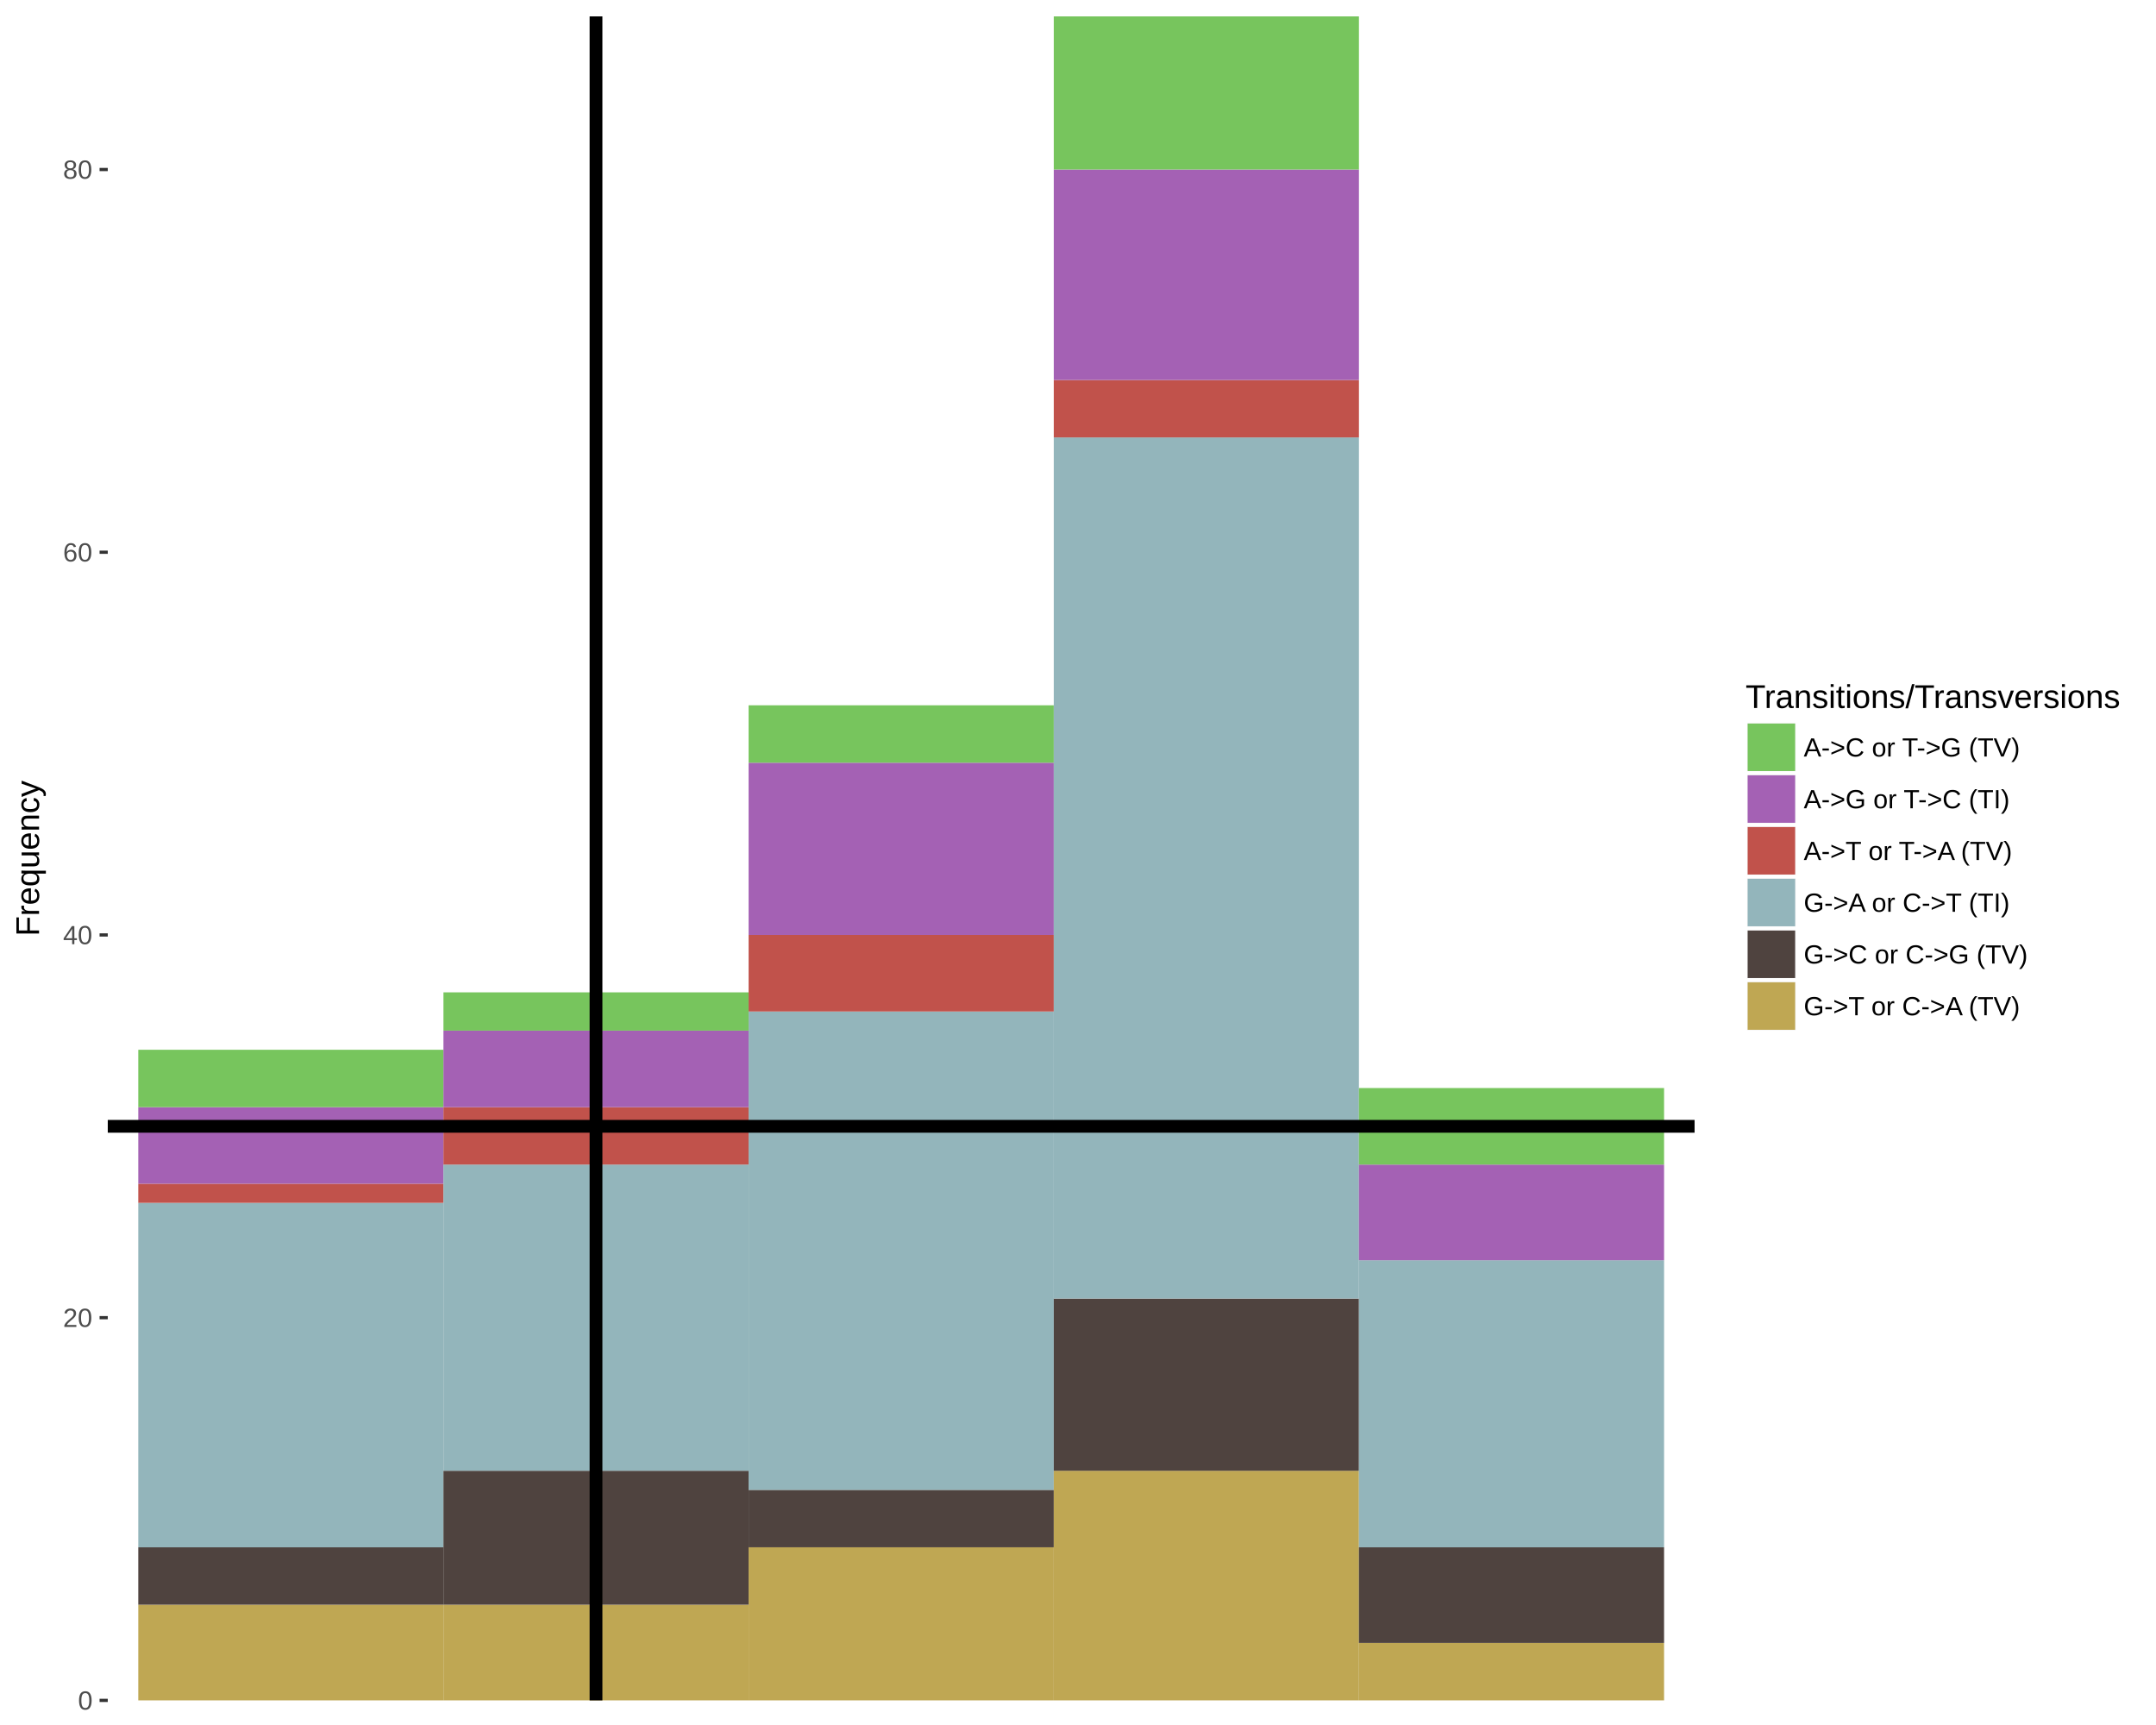
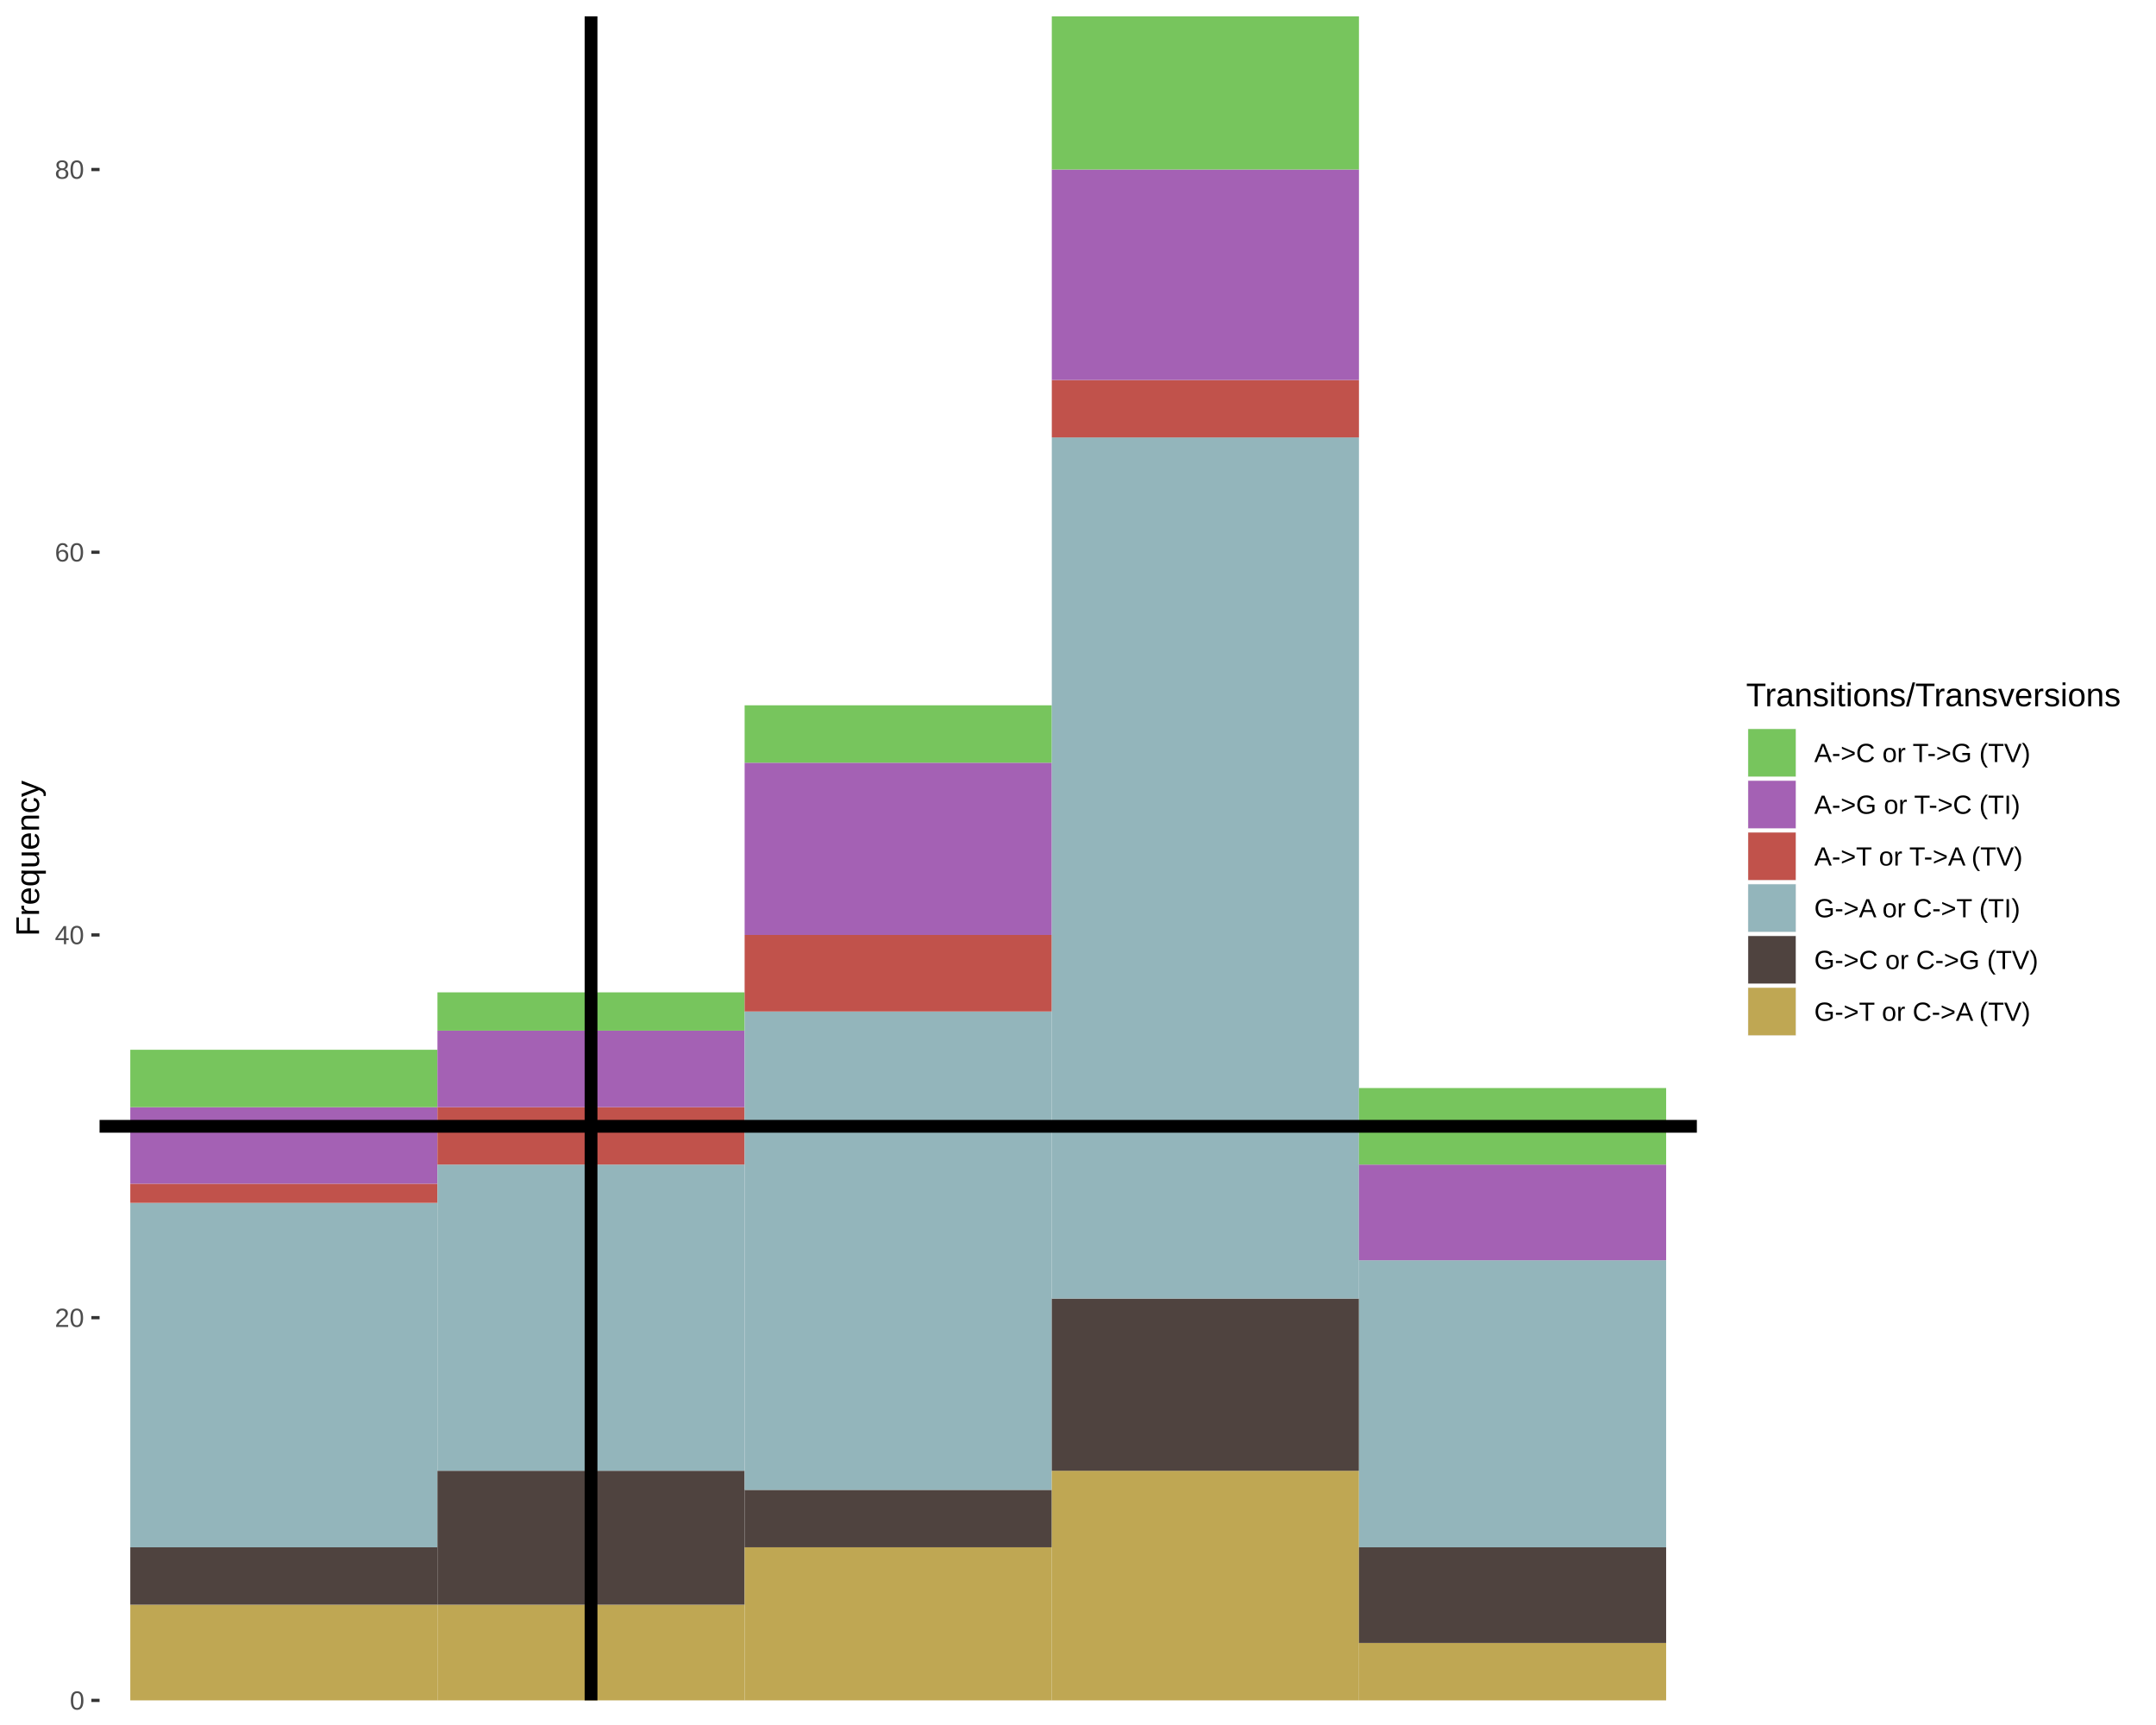
<svg xmlns="http://www.w3.org/2000/svg" viewBox="0 0 720.00 576.00">
  <defs>
    <style type="text/css">
    line, polyline, path, rect, circle {
      fill: none;
      stroke: #000000;
      stroke-linecap: round;
      stroke-linejoin: round;
      stroke-miterlimit: 10.00;
    }
  </style>
  </defs>
  <rect width="100%" height="100%" style="stroke: none; fill: #FFFFFF;" />
  <rect x="0.00" y="0.00" width="720.00" height="576.00" style="stroke-width: 1.07; stroke: #FFFFFF; fill: #FFFFFF;" />
  <defs>
-     <clipPath id="cpMzUuOTg5fDU2NS45MTN8NTY3Ljc4MXw1LjQ3OTQ1">
-       <rect x="35.99" y="5.48" width="529.92" height="562.30" />
+     <clipPath id="cpMzMuMjQ5M3w1NjYuNjcyfDU2Ny43ODF8NS40Nzk0NQ==">
+       <rect x="33.25" y="5.48" width="533.42" height="562.30" />
    </clipPath>
  </defs>
-   <polyline points="35.99,503.88 565.91,503.88 " style="stroke-width: 0.53; stroke: #FFFFFF; stroke-linecap: butt;" clip-path="url(#cpMzUuOTg5fDU2NS45MTN8NTY3Ljc4MXw1LjQ3OTQ1)" />
-   <polyline points="35.99,376.09 565.91,376.09 " style="stroke-width: 0.53; stroke: #FFFFFF; stroke-linecap: butt;" clip-path="url(#cpMzUuOTg5fDU2NS45MTN8NTY3Ljc4MXw1LjQ3OTQ1)" />
-   <polyline points="35.99,248.29 565.91,248.29 " style="stroke-width: 0.53; stroke: #FFFFFF; stroke-linecap: butt;" clip-path="url(#cpMzUuOTg5fDU2NS45MTN8NTY3Ljc4MXw1LjQ3OTQ1)" />
-   <polyline points="35.99,120.50 565.91,120.50 " style="stroke-width: 0.53; stroke: #FFFFFF; stroke-linecap: butt;" clip-path="url(#cpMzUuOTg5fDU2NS45MTN8NTY3Ljc4MXw1LjQ3OTQ1)" />
-   <polyline points="35.99,567.78 565.91,567.78 " style="stroke-width: 1.07; stroke: #FFFFFF; stroke-linecap: butt;" clip-path="url(#cpMzUuOTg5fDU2NS45MTN8NTY3Ljc4MXw1LjQ3OTQ1)" />
-   <polyline points="35.99,439.99 565.91,439.99 " style="stroke-width: 1.07; stroke: #FFFFFF; stroke-linecap: butt;" clip-path="url(#cpMzUuOTg5fDU2NS45MTN8NTY3Ljc4MXw1LjQ3OTQ1)" />
-   <polyline points="35.99,312.19 565.91,312.19 " style="stroke-width: 1.07; stroke: #FFFFFF; stroke-linecap: butt;" clip-path="url(#cpMzUuOTg5fDU2NS45MTN8NTY3Ljc4MXw1LjQ3OTQ1)" />
-   <polyline points="35.99,184.39 565.91,184.39 " style="stroke-width: 1.07; stroke: #FFFFFF; stroke-linecap: butt;" clip-path="url(#cpMzUuOTg5fDU2NS45MTN8NTY3Ljc4MXw1LjQ3OTQ1)" />
-   <polyline points="35.99,56.60 565.91,56.60 " style="stroke-width: 1.07; stroke: #FFFFFF; stroke-linecap: butt;" clip-path="url(#cpMzUuOTg5fDU2NS45MTN8NTY3Ljc4MXw1LjQ3OTQ1)" />
-   <polyline points="97.13,567.78 97.13,5.48 " style="stroke-width: 1.07; stroke: #FFFFFF; stroke-linecap: butt;" clip-path="url(#cpMzUuOTg5fDU2NS45MTN8NTY3Ljc4MXw1LjQ3OTQ1)" />
-   <polyline points="199.04,567.78 199.04,5.48 " style="stroke-width: 1.07; stroke: #FFFFFF; stroke-linecap: butt;" clip-path="url(#cpMzUuOTg5fDU2NS45MTN8NTY3Ljc4MXw1LjQ3OTQ1)" />
-   <polyline points="300.95,567.78 300.95,5.48 " style="stroke-width: 1.07; stroke: #FFFFFF; stroke-linecap: butt;" clip-path="url(#cpMzUuOTg5fDU2NS45MTN8NTY3Ljc4MXw1LjQ3OTQ1)" />
-   <polyline points="402.86,567.78 402.86,5.48 " style="stroke-width: 1.07; stroke: #FFFFFF; stroke-linecap: butt;" clip-path="url(#cpMzUuOTg5fDU2NS45MTN8NTY3Ljc4MXw1LjQ3OTQ1)" />
-   <polyline points="504.77,567.78 504.77,5.48 " style="stroke-width: 1.07; stroke: #FFFFFF; stroke-linecap: butt;" clip-path="url(#cpMzUuOTg5fDU2NS45MTN8NTY3Ljc4MXw1LjQ3OTQ1)" />
-   <rect x="46.18" y="535.83" width="101.91" height="31.95" style="stroke-width: 1.07; stroke: none; stroke-linecap: butt; fill: #BFA753;" clip-path="url(#cpMzUuOTg5fDU2NS45MTN8NTY3Ljc4MXw1LjQ3OTQ1)" />
-   <rect x="46.18" y="516.66" width="101.91" height="19.17" style="stroke-width: 1.07; stroke: none; stroke-linecap: butt; fill: #4F433F;" clip-path="url(#cpMzUuOTg5fDU2NS45MTN8NTY3Ljc4MXw1LjQ3OTQ1)" />
-   <rect x="46.18" y="401.65" width="101.91" height="115.02" style="stroke-width: 1.07; stroke: none; stroke-linecap: butt; fill: #93B5BB;" clip-path="url(#cpMzUuOTg5fDU2NS45MTN8NTY3Ljc4MXw1LjQ3OTQ1)" />
-   <rect x="46.18" y="395.26" width="101.91" height="6.39" style="stroke-width: 1.07; stroke: none; stroke-linecap: butt; fill: #C1524B;" clip-path="url(#cpMzUuOTg5fDU2NS45MTN8NTY3Ljc4MXw1LjQ3OTQ1)" />
-   <rect x="46.18" y="369.70" width="101.91" height="25.56" style="stroke-width: 1.07; stroke: none; stroke-linecap: butt; fill: #A461B4;" clip-path="url(#cpMzUuOTg5fDU2NS45MTN8NTY3Ljc4MXw1LjQ3OTQ1)" />
-   <rect x="46.18" y="350.53" width="101.91" height="19.17" style="stroke-width: 1.07; stroke: none; stroke-linecap: butt; fill: #77C55D;" clip-path="url(#cpMzUuOTg5fDU2NS45MTN8NTY3Ljc4MXw1LjQ3OTQ1)" />
-   <rect x="148.09" y="535.83" width="101.91" height="31.95" style="stroke-width: 1.07; stroke: none; stroke-linecap: butt; fill: #BFA753;" clip-path="url(#cpMzUuOTg5fDU2NS45MTN8NTY3Ljc4MXw1LjQ3OTQ1)" />
-   <rect x="148.09" y="491.10" width="101.91" height="44.73" style="stroke-width: 1.07; stroke: none; stroke-linecap: butt; fill: #4F433F;" clip-path="url(#cpMzUuOTg5fDU2NS45MTN8NTY3Ljc4MXw1LjQ3OTQ1)" />
-   <rect x="148.09" y="388.87" width="101.91" height="102.24" style="stroke-width: 1.07; stroke: none; stroke-linecap: butt; fill: #93B5BB;" clip-path="url(#cpMzUuOTg5fDU2NS45MTN8NTY3Ljc4MXw1LjQ3OTQ1)" />
-   <rect x="148.09" y="369.70" width="101.91" height="19.17" style="stroke-width: 1.07; stroke: none; stroke-linecap: butt; fill: #C1524B;" clip-path="url(#cpMzUuOTg5fDU2NS45MTN8NTY3Ljc4MXw1LjQ3OTQ1)" />
-   <rect x="148.09" y="344.14" width="101.91" height="25.56" style="stroke-width: 1.07; stroke: none; stroke-linecap: butt; fill: #A461B4;" clip-path="url(#cpMzUuOTg5fDU2NS45MTN8NTY3Ljc4MXw1LjQ3OTQ1)" />
-   <rect x="148.09" y="331.36" width="101.91" height="12.78" style="stroke-width: 1.07; stroke: none; stroke-linecap: butt; fill: #77C55D;" clip-path="url(#cpMzUuOTg5fDU2NS45MTN8NTY3Ljc4MXw1LjQ3OTQ1)" />
-   <rect x="250.00" y="516.66" width="101.91" height="51.12" style="stroke-width: 1.07; stroke: none; stroke-linecap: butt; fill: #BFA753;" clip-path="url(#cpMzUuOTg5fDU2NS45MTN8NTY3Ljc4MXw1LjQ3OTQ1)" />
-   <rect x="250.00" y="497.49" width="101.91" height="19.17" style="stroke-width: 1.07; stroke: none; stroke-linecap: butt; fill: #4F433F;" clip-path="url(#cpMzUuOTg5fDU2NS45MTN8NTY3Ljc4MXw1LjQ3OTQ1)" />
-   <rect x="250.00" y="337.75" width="101.91" height="159.74" style="stroke-width: 1.07; stroke: none; stroke-linecap: butt; fill: #93B5BB;" clip-path="url(#cpMzUuOTg5fDU2NS45MTN8NTY3Ljc4MXw1LjQ3OTQ1)" />
-   <rect x="250.00" y="312.19" width="101.91" height="25.56" style="stroke-width: 1.07; stroke: none; stroke-linecap: butt; fill: #C1524B;" clip-path="url(#cpMzUuOTg5fDU2NS45MTN8NTY3Ljc4MXw1LjQ3OTQ1)" />
-   <rect x="250.00" y="254.68" width="101.91" height="57.51" style="stroke-width: 1.07; stroke: none; stroke-linecap: butt; fill: #A461B4;" clip-path="url(#cpMzUuOTg5fDU2NS45MTN8NTY3Ljc4MXw1LjQ3OTQ1)" />
-   <rect x="250.00" y="235.51" width="101.91" height="19.17" style="stroke-width: 1.07; stroke: none; stroke-linecap: butt; fill: #77C55D;" clip-path="url(#cpMzUuOTg5fDU2NS45MTN8NTY3Ljc4MXw1LjQ3OTQ1)" />
-   <rect x="351.91" y="491.10" width="101.91" height="76.68" style="stroke-width: 1.07; stroke: none; stroke-linecap: butt; fill: #BFA753;" clip-path="url(#cpMzUuOTg5fDU2NS45MTN8NTY3Ljc4MXw1LjQ3OTQ1)" />
-   <rect x="351.91" y="433.60" width="101.91" height="57.51" style="stroke-width: 1.07; stroke: none; stroke-linecap: butt; fill: #4F433F;" clip-path="url(#cpMzUuOTg5fDU2NS45MTN8NTY3Ljc4MXw1LjQ3OTQ1)" />
-   <rect x="351.91" y="146.05" width="101.91" height="287.54" style="stroke-width: 1.07; stroke: none; stroke-linecap: butt; fill: #93B5BB;" clip-path="url(#cpMzUuOTg5fDU2NS45MTN8NTY3Ljc4MXw1LjQ3OTQ1)" />
-   <rect x="351.91" y="126.89" width="101.91" height="19.17" style="stroke-width: 1.07; stroke: none; stroke-linecap: butt; fill: #C1524B;" clip-path="url(#cpMzUuOTg5fDU2NS45MTN8NTY3Ljc4MXw1LjQ3OTQ1)" />
-   <rect x="351.91" y="56.60" width="101.91" height="70.29" style="stroke-width: 1.07; stroke: none; stroke-linecap: butt; fill: #A461B4;" clip-path="url(#cpMzUuOTg5fDU2NS45MTN8NTY3Ljc4MXw1LjQ3OTQ1)" />
-   <rect x="351.91" y="5.48" width="101.91" height="51.12" style="stroke-width: 1.07; stroke: none; stroke-linecap: butt; fill: #77C55D;" clip-path="url(#cpMzUuOTg5fDU2NS45MTN8NTY3Ljc4MXw1LjQ3OTQ1)" />
-   <rect x="453.81" y="548.61" width="101.91" height="19.17" style="stroke-width: 1.07; stroke: none; stroke-linecap: butt; fill: #BFA753;" clip-path="url(#cpMzUuOTg5fDU2NS45MTN8NTY3Ljc4MXw1LjQ3OTQ1)" />
-   <rect x="453.81" y="516.66" width="101.91" height="31.95" style="stroke-width: 1.07; stroke: none; stroke-linecap: butt; fill: #4F433F;" clip-path="url(#cpMzUuOTg5fDU2NS45MTN8NTY3Ljc4MXw1LjQ3OTQ1)" />
-   <rect x="453.81" y="420.82" width="101.91" height="95.85" style="stroke-width: 1.07; stroke: none; stroke-linecap: butt; fill: #93B5BB;" clip-path="url(#cpMzUuOTg5fDU2NS45MTN8NTY3Ljc4MXw1LjQ3OTQ1)" />
-   <rect x="453.81" y="420.82" width="101.91" height="0.00" style="stroke-width: 1.07; stroke: none; stroke-linecap: butt; fill: #C1524B;" clip-path="url(#cpMzUuOTg5fDU2NS45MTN8NTY3Ljc4MXw1LjQ3OTQ1)" />
-   <rect x="453.81" y="388.87" width="101.91" height="31.95" style="stroke-width: 1.07; stroke: none; stroke-linecap: butt; fill: #A461B4;" clip-path="url(#cpMzUuOTg5fDU2NS45MTN8NTY3Ljc4MXw1LjQ3OTQ1)" />
-   <rect x="453.81" y="363.31" width="101.91" height="25.56" style="stroke-width: 1.07; stroke: none; stroke-linecap: butt; fill: #77C55D;" clip-path="url(#cpMzUuOTg5fDU2NS45MTN8NTY3Ljc4MXw1LjQ3OTQ1)" />
-   <line x1="35.99" y1="376.09" x2="565.91" y2="376.09" style="stroke-width: 4.27; stroke-linecap: butt;" clip-path="url(#cpMzUuOTg5fDU2NS45MTN8NTY3Ljc4MXw1LjQ3OTQ1)" />
-   <line x1="199.04" y1="567.78" x2="199.04" y2="5.48" style="stroke-width: 4.27; stroke-linecap: butt;" clip-path="url(#cpMzUuOTg5fDU2NS45MTN8NTY3Ljc4MXw1LjQ3OTQ1)" />
+   <polyline points="33.25,503.88 566.67,503.88 " style="stroke-width: 0.53; stroke: #FFFFFF; stroke-linecap: butt;" clip-path="url(#cpMzMuMjQ5M3w1NjYuNjcyfDU2Ny43ODF8NS40Nzk0NQ==)" />
+   <polyline points="33.25,376.09 566.67,376.09 " style="stroke-width: 0.53; stroke: #FFFFFF; stroke-linecap: butt;" clip-path="url(#cpMzMuMjQ5M3w1NjYuNjcyfDU2Ny43ODF8NS40Nzk0NQ==)" />
+   <polyline points="33.25,248.29 566.67,248.29 " style="stroke-width: 0.53; stroke: #FFFFFF; stroke-linecap: butt;" clip-path="url(#cpMzMuMjQ5M3w1NjYuNjcyfDU2Ny43ODF8NS40Nzk0NQ==)" />
+   <polyline points="33.25,120.50 566.67,120.50 " style="stroke-width: 0.53; stroke: #FFFFFF; stroke-linecap: butt;" clip-path="url(#cpMzMuMjQ5M3w1NjYuNjcyfDU2Ny43ODF8NS40Nzk0NQ==)" />
+   <polyline points="33.25,567.78 566.67,567.78 " style="stroke-width: 1.07; stroke: #FFFFFF; stroke-linecap: butt;" clip-path="url(#cpMzMuMjQ5M3w1NjYuNjcyfDU2Ny43ODF8NS40Nzk0NQ==)" />
+   <polyline points="33.25,439.99 566.67,439.99 " style="stroke-width: 1.07; stroke: #FFFFFF; stroke-linecap: butt;" clip-path="url(#cpMzMuMjQ5M3w1NjYuNjcyfDU2Ny43ODF8NS40Nzk0NQ==)" />
+   <polyline points="33.25,312.19 566.67,312.19 " style="stroke-width: 1.07; stroke: #FFFFFF; stroke-linecap: butt;" clip-path="url(#cpMzMuMjQ5M3w1NjYuNjcyfDU2Ny43ODF8NS40Nzk0NQ==)" />
+   <polyline points="33.25,184.39 566.67,184.39 " style="stroke-width: 1.07; stroke: #FFFFFF; stroke-linecap: butt;" clip-path="url(#cpMzMuMjQ5M3w1NjYuNjcyfDU2Ny43ODF8NS40Nzk0NQ==)" />
+   <polyline points="33.25,56.60 566.67,56.60 " style="stroke-width: 1.07; stroke: #FFFFFF; stroke-linecap: butt;" clip-path="url(#cpMzMuMjQ5M3w1NjYuNjcyfDU2Ny43ODF8NS40Nzk0NQ==)" />
+   <polyline points="94.80,567.78 94.80,5.48 " style="stroke-width: 1.07; stroke: #FFFFFF; stroke-linecap: butt;" clip-path="url(#cpMzMuMjQ5M3w1NjYuNjcyfDU2Ny43ODF8NS40Nzk0NQ==)" />
+   <polyline points="197.38,567.78 197.38,5.48 " style="stroke-width: 1.07; stroke: #FFFFFF; stroke-linecap: butt;" clip-path="url(#cpMzMuMjQ5M3w1NjYuNjcyfDU2Ny43ODF8NS40Nzk0NQ==)" />
+   <polyline points="299.96,567.78 299.96,5.48 " style="stroke-width: 1.07; stroke: #FFFFFF; stroke-linecap: butt;" clip-path="url(#cpMzMuMjQ5M3w1NjYuNjcyfDU2Ny43ODF8NS40Nzk0NQ==)" />
+   <polyline points="402.54,567.78 402.54,5.48 " style="stroke-width: 1.07; stroke: #FFFFFF; stroke-linecap: butt;" clip-path="url(#cpMzMuMjQ5M3w1NjYuNjcyfDU2Ny43ODF8NS40Nzk0NQ==)" />
+   <polyline points="505.12,567.78 505.12,5.48 " style="stroke-width: 1.07; stroke: #FFFFFF; stroke-linecap: butt;" clip-path="url(#cpMzMuMjQ5M3w1NjYuNjcyfDU2Ny43ODF8NS40Nzk0NQ==)" />
+   <rect x="43.51" y="535.83" width="102.58" height="31.95" style="stroke-width: 1.07; stroke: none; stroke-linecap: butt; fill: #BFA753;" clip-path="url(#cpMzMuMjQ5M3w1NjYuNjcyfDU2Ny43ODF8NS40Nzk0NQ==)" />
+   <rect x="43.51" y="516.66" width="102.58" height="19.17" style="stroke-width: 1.07; stroke: none; stroke-linecap: butt; fill: #4F433F;" clip-path="url(#cpMzMuMjQ5M3w1NjYuNjcyfDU2Ny43ODF8NS40Nzk0NQ==)" />
+   <rect x="43.51" y="401.65" width="102.58" height="115.02" style="stroke-width: 1.07; stroke: none; stroke-linecap: butt; fill: #93B5BB;" clip-path="url(#cpMzMuMjQ5M3w1NjYuNjcyfDU2Ny43ODF8NS40Nzk0NQ==)" />
+   <rect x="43.51" y="395.26" width="102.58" height="6.39" style="stroke-width: 1.07; stroke: none; stroke-linecap: butt; fill: #C1524B;" clip-path="url(#cpMzMuMjQ5M3w1NjYuNjcyfDU2Ny43ODF8NS40Nzk0NQ==)" />
+   <rect x="43.51" y="369.70" width="102.58" height="25.56" style="stroke-width: 1.07; stroke: none; stroke-linecap: butt; fill: #A461B4;" clip-path="url(#cpMzMuMjQ5M3w1NjYuNjcyfDU2Ny43ODF8NS40Nzk0NQ==)" />
+   <rect x="43.51" y="350.53" width="102.58" height="19.17" style="stroke-width: 1.07; stroke: none; stroke-linecap: butt; fill: #77C55D;" clip-path="url(#cpMzMuMjQ5M3w1NjYuNjcyfDU2Ny43ODF8NS40Nzk0NQ==)" />
+   <rect x="146.09" y="535.83" width="102.58" height="31.95" style="stroke-width: 1.07; stroke: none; stroke-linecap: butt; fill: #BFA753;" clip-path="url(#cpMzMuMjQ5M3w1NjYuNjcyfDU2Ny43ODF8NS40Nzk0NQ==)" />
+   <rect x="146.09" y="491.10" width="102.58" height="44.73" style="stroke-width: 1.07; stroke: none; stroke-linecap: butt; fill: #4F433F;" clip-path="url(#cpMzMuMjQ5M3w1NjYuNjcyfDU2Ny43ODF8NS40Nzk0NQ==)" />
+   <rect x="146.09" y="388.87" width="102.58" height="102.24" style="stroke-width: 1.07; stroke: none; stroke-linecap: butt; fill: #93B5BB;" clip-path="url(#cpMzMuMjQ5M3w1NjYuNjcyfDU2Ny43ODF8NS40Nzk0NQ==)" />
+   <rect x="146.09" y="369.70" width="102.58" height="19.17" style="stroke-width: 1.07; stroke: none; stroke-linecap: butt; fill: #C1524B;" clip-path="url(#cpMzMuMjQ5M3w1NjYuNjcyfDU2Ny43ODF8NS40Nzk0NQ==)" />
+   <rect x="146.09" y="344.14" width="102.58" height="25.56" style="stroke-width: 1.07; stroke: none; stroke-linecap: butt; fill: #A461B4;" clip-path="url(#cpMzMuMjQ5M3w1NjYuNjcyfDU2Ny43ODF8NS40Nzk0NQ==)" />
+   <rect x="146.09" y="331.36" width="102.58" height="12.78" style="stroke-width: 1.07; stroke: none; stroke-linecap: butt; fill: #77C55D;" clip-path="url(#cpMzMuMjQ5M3w1NjYuNjcyfDU2Ny43ODF8NS40Nzk0NQ==)" />
+   <rect x="248.67" y="516.66" width="102.58" height="51.12" style="stroke-width: 1.07; stroke: none; stroke-linecap: butt; fill: #BFA753;" clip-path="url(#cpMzMuMjQ5M3w1NjYuNjcyfDU2Ny43ODF8NS40Nzk0NQ==)" />
+   <rect x="248.67" y="497.49" width="102.58" height="19.17" style="stroke-width: 1.07; stroke: none; stroke-linecap: butt; fill: #4F433F;" clip-path="url(#cpMzMuMjQ5M3w1NjYuNjcyfDU2Ny43ODF8NS40Nzk0NQ==)" />
+   <rect x="248.67" y="337.75" width="102.58" height="159.74" style="stroke-width: 1.07; stroke: none; stroke-linecap: butt; fill: #93B5BB;" clip-path="url(#cpMzMuMjQ5M3w1NjYuNjcyfDU2Ny43ODF8NS40Nzk0NQ==)" />
+   <rect x="248.67" y="312.19" width="102.58" height="25.56" style="stroke-width: 1.07; stroke: none; stroke-linecap: butt; fill: #C1524B;" clip-path="url(#cpMzMuMjQ5M3w1NjYuNjcyfDU2Ny43ODF8NS40Nzk0NQ==)" />
+   <rect x="248.67" y="254.68" width="102.58" height="57.51" style="stroke-width: 1.07; stroke: none; stroke-linecap: butt; fill: #A461B4;" clip-path="url(#cpMzMuMjQ5M3w1NjYuNjcyfDU2Ny43ODF8NS40Nzk0NQ==)" />
+   <rect x="248.67" y="235.51" width="102.58" height="19.17" style="stroke-width: 1.07; stroke: none; stroke-linecap: butt; fill: #77C55D;" clip-path="url(#cpMzMuMjQ5M3w1NjYuNjcyfDU2Ny43ODF8NS40Nzk0NQ==)" />
+   <rect x="351.25" y="491.10" width="102.58" height="76.68" style="stroke-width: 1.07; stroke: none; stroke-linecap: butt; fill: #BFA753;" clip-path="url(#cpMzMuMjQ5M3w1NjYuNjcyfDU2Ny43ODF8NS40Nzk0NQ==)" />
+   <rect x="351.25" y="433.60" width="102.58" height="57.51" style="stroke-width: 1.07; stroke: none; stroke-linecap: butt; fill: #4F433F;" clip-path="url(#cpMzMuMjQ5M3w1NjYuNjcyfDU2Ny43ODF8NS40Nzk0NQ==)" />
+   <rect x="351.25" y="146.05" width="102.58" height="287.54" style="stroke-width: 1.07; stroke: none; stroke-linecap: butt; fill: #93B5BB;" clip-path="url(#cpMzMuMjQ5M3w1NjYuNjcyfDU2Ny43ODF8NS40Nzk0NQ==)" />
+   <rect x="351.25" y="126.89" width="102.58" height="19.17" style="stroke-width: 1.07; stroke: none; stroke-linecap: butt; fill: #C1524B;" clip-path="url(#cpMzMuMjQ5M3w1NjYuNjcyfDU2Ny43ODF8NS40Nzk0NQ==)" />
+   <rect x="351.25" y="56.60" width="102.58" height="70.29" style="stroke-width: 1.07; stroke: none; stroke-linecap: butt; fill: #A461B4;" clip-path="url(#cpMzMuMjQ5M3w1NjYuNjcyfDU2Ny43ODF8NS40Nzk0NQ==)" />
+   <rect x="351.25" y="5.48" width="102.58" height="51.12" style="stroke-width: 1.07; stroke: none; stroke-linecap: butt; fill: #77C55D;" clip-path="url(#cpMzMuMjQ5M3w1NjYuNjcyfDU2Ny43ODF8NS40Nzk0NQ==)" />
+   <rect x="453.83" y="548.61" width="102.58" height="19.17" style="stroke-width: 1.07; stroke: none; stroke-linecap: butt; fill: #BFA753;" clip-path="url(#cpMzMuMjQ5M3w1NjYuNjcyfDU2Ny43ODF8NS40Nzk0NQ==)" />
+   <rect x="453.83" y="516.66" width="102.58" height="31.95" style="stroke-width: 1.07; stroke: none; stroke-linecap: butt; fill: #4F433F;" clip-path="url(#cpMzMuMjQ5M3w1NjYuNjcyfDU2Ny43ODF8NS40Nzk0NQ==)" />
+   <rect x="453.83" y="420.82" width="102.58" height="95.85" style="stroke-width: 1.07; stroke: none; stroke-linecap: butt; fill: #93B5BB;" clip-path="url(#cpMzMuMjQ5M3w1NjYuNjcyfDU2Ny43ODF8NS40Nzk0NQ==)" />
+   <rect x="453.83" y="420.82" width="102.58" height="0.00" style="stroke-width: 1.07; stroke: none; stroke-linecap: butt; fill: #C1524B;" clip-path="url(#cpMzMuMjQ5M3w1NjYuNjcyfDU2Ny43ODF8NS40Nzk0NQ==)" />
+   <rect x="453.83" y="388.87" width="102.58" height="31.95" style="stroke-width: 1.07; stroke: none; stroke-linecap: butt; fill: #A461B4;" clip-path="url(#cpMzMuMjQ5M3w1NjYuNjcyfDU2Ny43ODF8NS40Nzk0NQ==)" />
+   <rect x="453.83" y="363.31" width="102.58" height="25.56" style="stroke-width: 1.07; stroke: none; stroke-linecap: butt; fill: #77C55D;" clip-path="url(#cpMzMuMjQ5M3w1NjYuNjcyfDU2Ny43ODF8NS40Nzk0NQ==)" />
+   <line x1="33.25" y1="376.09" x2="566.67" y2="376.09" style="stroke-width: 4.27; stroke-linecap: butt;" clip-path="url(#cpMzMuMjQ5M3w1NjYuNjcyfDU2Ny43ODF8NS40Nzk0NQ==)" />
+   <line x1="197.38" y1="567.78" x2="197.38" y2="5.48" style="stroke-width: 4.27; stroke-linecap: butt;" clip-path="url(#cpMzMuMjQ5M3w1NjYuNjcyfDU2Ny43ODF8NS40Nzk0NQ==)" />
  <defs>
    <clipPath id="cpMHw3MjB8NTc2fDA=">
      <rect x="0.00" y="0.00" width="720.00" height="576.00" />
    </clipPath>
  </defs>
  <g clip-path="url(#cpMHw3MjB8NTc2fDA=)">
-     <text x="26.05" y="570.87" style="font-size: 8.80px; fill: #4D4D4D; font-family: Liberation Sans;" textLength="5.01px" lengthAdjust="spacingAndGlyphs">0</text>
+     <text x="23.31" y="570.87" style="font-size: 8.80px; fill: #4D4D4D; font-family: Liberation Sans;" textLength="5.01px" lengthAdjust="spacingAndGlyphs">0</text>
  </g>
  <g clip-path="url(#cpMHw3MjB8NTc2fDA=)">
-     <text x="21.05" y="443.08" style="font-size: 8.80px; fill: #4D4D4D; font-family: Liberation Sans;" textLength="10.01px" lengthAdjust="spacingAndGlyphs">20</text>
+     <text x="18.31" y="443.08" style="font-size: 8.80px; fill: #4D4D4D; font-family: Liberation Sans;" textLength="10.01px" lengthAdjust="spacingAndGlyphs">20</text>
  </g>
  <g clip-path="url(#cpMHw3MjB8NTc2fDA=)">
-     <text x="21.05" y="315.28" style="font-size: 8.80px; fill: #4D4D4D; font-family: Liberation Sans;" textLength="10.01px" lengthAdjust="spacingAndGlyphs">40</text>
+     <text x="18.31" y="315.28" style="font-size: 8.80px; fill: #4D4D4D; font-family: Liberation Sans;" textLength="10.01px" lengthAdjust="spacingAndGlyphs">40</text>
  </g>
  <g clip-path="url(#cpMHw3MjB8NTc2fDA=)">
-     <text x="21.05" y="187.49" style="font-size: 8.80px; fill: #4D4D4D; font-family: Liberation Sans;" textLength="10.01px" lengthAdjust="spacingAndGlyphs">60</text>
+     <text x="18.31" y="187.49" style="font-size: 8.80px; fill: #4D4D4D; font-family: Liberation Sans;" textLength="10.01px" lengthAdjust="spacingAndGlyphs">60</text>
  </g>
  <g clip-path="url(#cpMHw3MjB8NTc2fDA=)">
-     <text x="21.05" y="59.69" style="font-size: 8.80px; fill: #4D4D4D; font-family: Liberation Sans;" textLength="10.01px" lengthAdjust="spacingAndGlyphs">80</text>
+     <text x="18.31" y="59.69" style="font-size: 8.80px; fill: #4D4D4D; font-family: Liberation Sans;" textLength="10.01px" lengthAdjust="spacingAndGlyphs">80</text>
  </g>
-   <polyline points="33.25,567.78 35.99,567.78 " style="stroke-width: 1.07; stroke: #333333; stroke-linecap: butt;" clip-path="url(#cpMHw3MjB8NTc2fDA=)" />
-   <polyline points="33.25,439.99 35.99,439.99 " style="stroke-width: 1.07; stroke: #333333; stroke-linecap: butt;" clip-path="url(#cpMHw3MjB8NTc2fDA=)" />
-   <polyline points="33.25,312.19 35.99,312.19 " style="stroke-width: 1.07; stroke: #333333; stroke-linecap: butt;" clip-path="url(#cpMHw3MjB8NTc2fDA=)" />
-   <polyline points="33.25,184.39 35.99,184.39 " style="stroke-width: 1.07; stroke: #333333; stroke-linecap: butt;" clip-path="url(#cpMHw3MjB8NTc2fDA=)" />
-   <polyline points="33.25,56.60 35.99,56.60 " style="stroke-width: 1.07; stroke: #333333; stroke-linecap: butt;" clip-path="url(#cpMHw3MjB8NTc2fDA=)" />
+   <polyline points="30.51,567.78 33.25,567.78 " style="stroke-width: 1.07; stroke: #333333; stroke-linecap: butt;" clip-path="url(#cpMHw3MjB8NTc2fDA=)" />
+   <polyline points="30.51,439.99 33.25,439.99 " style="stroke-width: 1.07; stroke: #333333; stroke-linecap: butt;" clip-path="url(#cpMHw3MjB8NTc2fDA=)" />
+   <polyline points="30.51,312.19 33.25,312.19 " style="stroke-width: 1.07; stroke: #333333; stroke-linecap: butt;" clip-path="url(#cpMHw3MjB8NTc2fDA=)" />
+   <polyline points="30.51,184.39 33.25,184.39 " style="stroke-width: 1.07; stroke: #333333; stroke-linecap: butt;" clip-path="url(#cpMHw3MjB8NTc2fDA=)" />
+   <polyline points="30.51,56.60 33.25,56.60 " style="stroke-width: 1.07; stroke: #333333; stroke-linecap: butt;" clip-path="url(#cpMHw3MjB8NTc2fDA=)" />
  <g clip-path="url(#cpMHw3MjB8NTc2fDA=)">
    <text transform="translate(13.04,312.62) rotate(-90)" style="font-size: 11.00px; font-family: Liberation Sans;" textLength="51.97px" lengthAdjust="spacingAndGlyphs">Frequency</text>
  </g>
-   <rect x="577.25" y="223.02" width="137.27" height="127.21" style="stroke-width: 1.07; stroke: none; fill: #FFFFFF;" clip-path="url(#cpMHw3MjB8NTc2fDA=)" />
+   <rect x="577.63" y="221.37" width="136.89" height="130.52" style="stroke-width: 1.07; stroke: none; fill: #FFFFFF;" clip-path="url(#cpMHw3MjB8NTc2fDA=)" />
  <g clip-path="url(#cpMHw3MjB8NTc2fDA=)">
-     <text x="582.92" y="236.41" style="font-size: 11.00px; font-family: Liberation Sans;" textLength="125.93px" lengthAdjust="spacingAndGlyphs">Transitions/Transversions</text>
+     <text x="583.11" y="235.83" style="font-size: 11.00px; font-family: Liberation Sans;" textLength="125.93px" lengthAdjust="spacingAndGlyphs">Transitions/Transversions</text>
  </g>
-   <rect x="582.92" y="240.89" width="17.28" height="17.28" style="stroke-width: 1.07; stroke: #FFFFFF; fill: #F2F2F2;" clip-path="url(#cpMHw3MjB8NTc2fDA=)" />
-   <rect x="583.63" y="241.60" width="15.86" height="15.86" style="stroke-width: 1.07; stroke: none; stroke-linejoin: miter; fill: #77C55D;" clip-path="url(#cpMHw3MjB8NTc2fDA=)" />
-   <rect x="582.92" y="258.17" width="17.28" height="17.28" style="stroke-width: 1.07; stroke: #FFFFFF; fill: #F2F2F2;" clip-path="url(#cpMHw3MjB8NTc2fDA=)" />
-   <rect x="583.63" y="258.88" width="15.86" height="15.86" style="stroke-width: 1.07; stroke: none; stroke-linejoin: miter; fill: #A461B4;" clip-path="url(#cpMHw3MjB8NTc2fDA=)" />
-   <rect x="582.92" y="275.45" width="17.28" height="17.28" style="stroke-width: 1.07; stroke: #FFFFFF; fill: #F2F2F2;" clip-path="url(#cpMHw3MjB8NTc2fDA=)" />
-   <rect x="583.63" y="276.16" width="15.86" height="15.86" style="stroke-width: 1.07; stroke: none; stroke-linejoin: miter; fill: #C1524B;" clip-path="url(#cpMHw3MjB8NTc2fDA=)" />
-   <rect x="582.92" y="292.73" width="17.28" height="17.28" style="stroke-width: 1.07; stroke: #FFFFFF; fill: #F2F2F2;" clip-path="url(#cpMHw3MjB8NTc2fDA=)" />
-   <rect x="583.63" y="293.44" width="15.86" height="15.86" style="stroke-width: 1.07; stroke: none; stroke-linejoin: miter; fill: #93B5BB;" clip-path="url(#cpMHw3MjB8NTc2fDA=)" />
-   <rect x="582.92" y="310.01" width="17.28" height="17.28" style="stroke-width: 1.07; stroke: #FFFFFF; fill: #F2F2F2;" clip-path="url(#cpMHw3MjB8NTc2fDA=)" />
-   <rect x="583.63" y="310.72" width="15.86" height="15.86" style="stroke-width: 1.07; stroke: none; stroke-linejoin: miter; fill: #4F433F;" clip-path="url(#cpMHw3MjB8NTc2fDA=)" />
-   <rect x="582.92" y="327.29" width="17.28" height="17.28" style="stroke-width: 1.07; stroke: #FFFFFF; fill: #F2F2F2;" clip-path="url(#cpMHw3MjB8NTc2fDA=)" />
-   <rect x="583.63" y="328.00" width="15.86" height="15.86" style="stroke-width: 1.07; stroke: none; stroke-linejoin: miter; fill: #BFA753;" clip-path="url(#cpMHw3MjB8NTc2fDA=)" />
+   <rect x="583.11" y="242.73" width="17.28" height="17.28" style="stroke-width: 1.07; stroke: #FFFFFF; fill: #F2F2F2;" clip-path="url(#cpMHw3MjB8NTc2fDA=)" />
+   <rect x="583.82" y="243.44" width="15.86" height="15.86" style="stroke-width: 1.07; stroke: none; stroke-linejoin: miter; fill: #77C55D;" clip-path="url(#cpMHw3MjB8NTc2fDA=)" />
+   <rect x="583.11" y="260.01" width="17.28" height="17.28" style="stroke-width: 1.07; stroke: #FFFFFF; fill: #F2F2F2;" clip-path="url(#cpMHw3MjB8NTc2fDA=)" />
+   <rect x="583.82" y="260.72" width="15.86" height="15.86" style="stroke-width: 1.07; stroke: none; stroke-linejoin: miter; fill: #A461B4;" clip-path="url(#cpMHw3MjB8NTc2fDA=)" />
+   <rect x="583.11" y="277.29" width="17.28" height="17.28" style="stroke-width: 1.07; stroke: #FFFFFF; fill: #F2F2F2;" clip-path="url(#cpMHw3MjB8NTc2fDA=)" />
+   <rect x="583.82" y="278.00" width="15.86" height="15.86" style="stroke-width: 1.07; stroke: none; stroke-linejoin: miter; fill: #C1524B;" clip-path="url(#cpMHw3MjB8NTc2fDA=)" />
+   <rect x="583.11" y="294.57" width="17.28" height="17.28" style="stroke-width: 1.07; stroke: #FFFFFF; fill: #F2F2F2;" clip-path="url(#cpMHw3MjB8NTc2fDA=)" />
+   <rect x="583.82" y="295.28" width="15.86" height="15.86" style="stroke-width: 1.07; stroke: none; stroke-linejoin: miter; fill: #93B5BB;" clip-path="url(#cpMHw3MjB8NTc2fDA=)" />
+   <rect x="583.11" y="311.85" width="17.28" height="17.28" style="stroke-width: 1.07; stroke: #FFFFFF; fill: #F2F2F2;" clip-path="url(#cpMHw3MjB8NTc2fDA=)" />
+   <rect x="583.82" y="312.56" width="15.86" height="15.86" style="stroke-width: 1.07; stroke: none; stroke-linejoin: miter; fill: #4F433F;" clip-path="url(#cpMHw3MjB8NTc2fDA=)" />
+   <rect x="583.11" y="329.13" width="17.28" height="17.28" style="stroke-width: 1.07; stroke: #FFFFFF; fill: #F2F2F2;" clip-path="url(#cpMHw3MjB8NTc2fDA=)" />
+   <rect x="583.82" y="329.84" width="15.86" height="15.86" style="stroke-width: 1.07; stroke: none; stroke-linejoin: miter; fill: #BFA753;" clip-path="url(#cpMHw3MjB8NTc2fDA=)" />
  <g clip-path="url(#cpMHw3MjB8NTc2fDA=)">
-     <text x="602.36" y="252.62" style="font-size: 8.80px; font-family: Liberation Sans;" textLength="74.50px" lengthAdjust="spacingAndGlyphs">A-&gt;C or T-&gt;G (TV)</text>
+     <text x="605.87" y="254.46" style="font-size: 8.80px; font-family: Liberation Sans;" textLength="74.50px" lengthAdjust="spacingAndGlyphs">A-&gt;C or T-&gt;G (TV)</text>
  </g>
  <g clip-path="url(#cpMHw3MjB8NTc2fDA=)">
-     <text x="602.36" y="269.90" style="font-size: 8.80px; font-family: Liberation Sans;" textLength="71.00px" lengthAdjust="spacingAndGlyphs">A-&gt;G or T-&gt;C (TI)</text>
+     <text x="605.87" y="271.74" style="font-size: 8.80px; font-family: Liberation Sans;" textLength="71.00px" lengthAdjust="spacingAndGlyphs">A-&gt;G or T-&gt;C (TI)</text>
  </g>
  <g clip-path="url(#cpMHw3MjB8NTc2fDA=)">
-     <text x="602.36" y="287.18" style="font-size: 8.80px; font-family: Liberation Sans;" textLength="72.51px" lengthAdjust="spacingAndGlyphs">A-&gt;T or T-&gt;A (TV)</text>
+     <text x="605.87" y="289.02" style="font-size: 8.80px; font-family: Liberation Sans;" textLength="72.51px" lengthAdjust="spacingAndGlyphs">A-&gt;T or T-&gt;A (TV)</text>
  </g>
  <g clip-path="url(#cpMHw3MjB8NTc2fDA=)">
-     <text x="602.36" y="304.46" style="font-size: 8.80px; font-family: Liberation Sans;" textLength="71.00px" lengthAdjust="spacingAndGlyphs">G-&gt;A or C-&gt;T (TI)</text>
+     <text x="605.87" y="306.30" style="font-size: 8.80px; font-family: Liberation Sans;" textLength="71.00px" lengthAdjust="spacingAndGlyphs">G-&gt;A or C-&gt;T (TI)</text>
  </g>
  <g clip-path="url(#cpMHw3MjB8NTc2fDA=)">
-     <text x="602.36" y="321.74" style="font-size: 8.80px; font-family: Liberation Sans;" textLength="76.50px" lengthAdjust="spacingAndGlyphs">G-&gt;C or C-&gt;G (TV)</text>
+     <text x="605.87" y="323.58" style="font-size: 8.80px; font-family: Liberation Sans;" textLength="76.50px" lengthAdjust="spacingAndGlyphs">G-&gt;C or C-&gt;G (TV)</text>
  </g>
  <g clip-path="url(#cpMHw3MjB8NTc2fDA=)">
-     <text x="602.36" y="339.02" style="font-size: 8.80px; font-family: Liberation Sans;" textLength="74.50px" lengthAdjust="spacingAndGlyphs">G-&gt;T or C-&gt;A (TV)</text>
+     <text x="605.87" y="340.86" style="font-size: 8.80px; font-family: Liberation Sans;" textLength="74.50px" lengthAdjust="spacingAndGlyphs">G-&gt;T or C-&gt;A (TV)</text>
  </g>
</svg>
